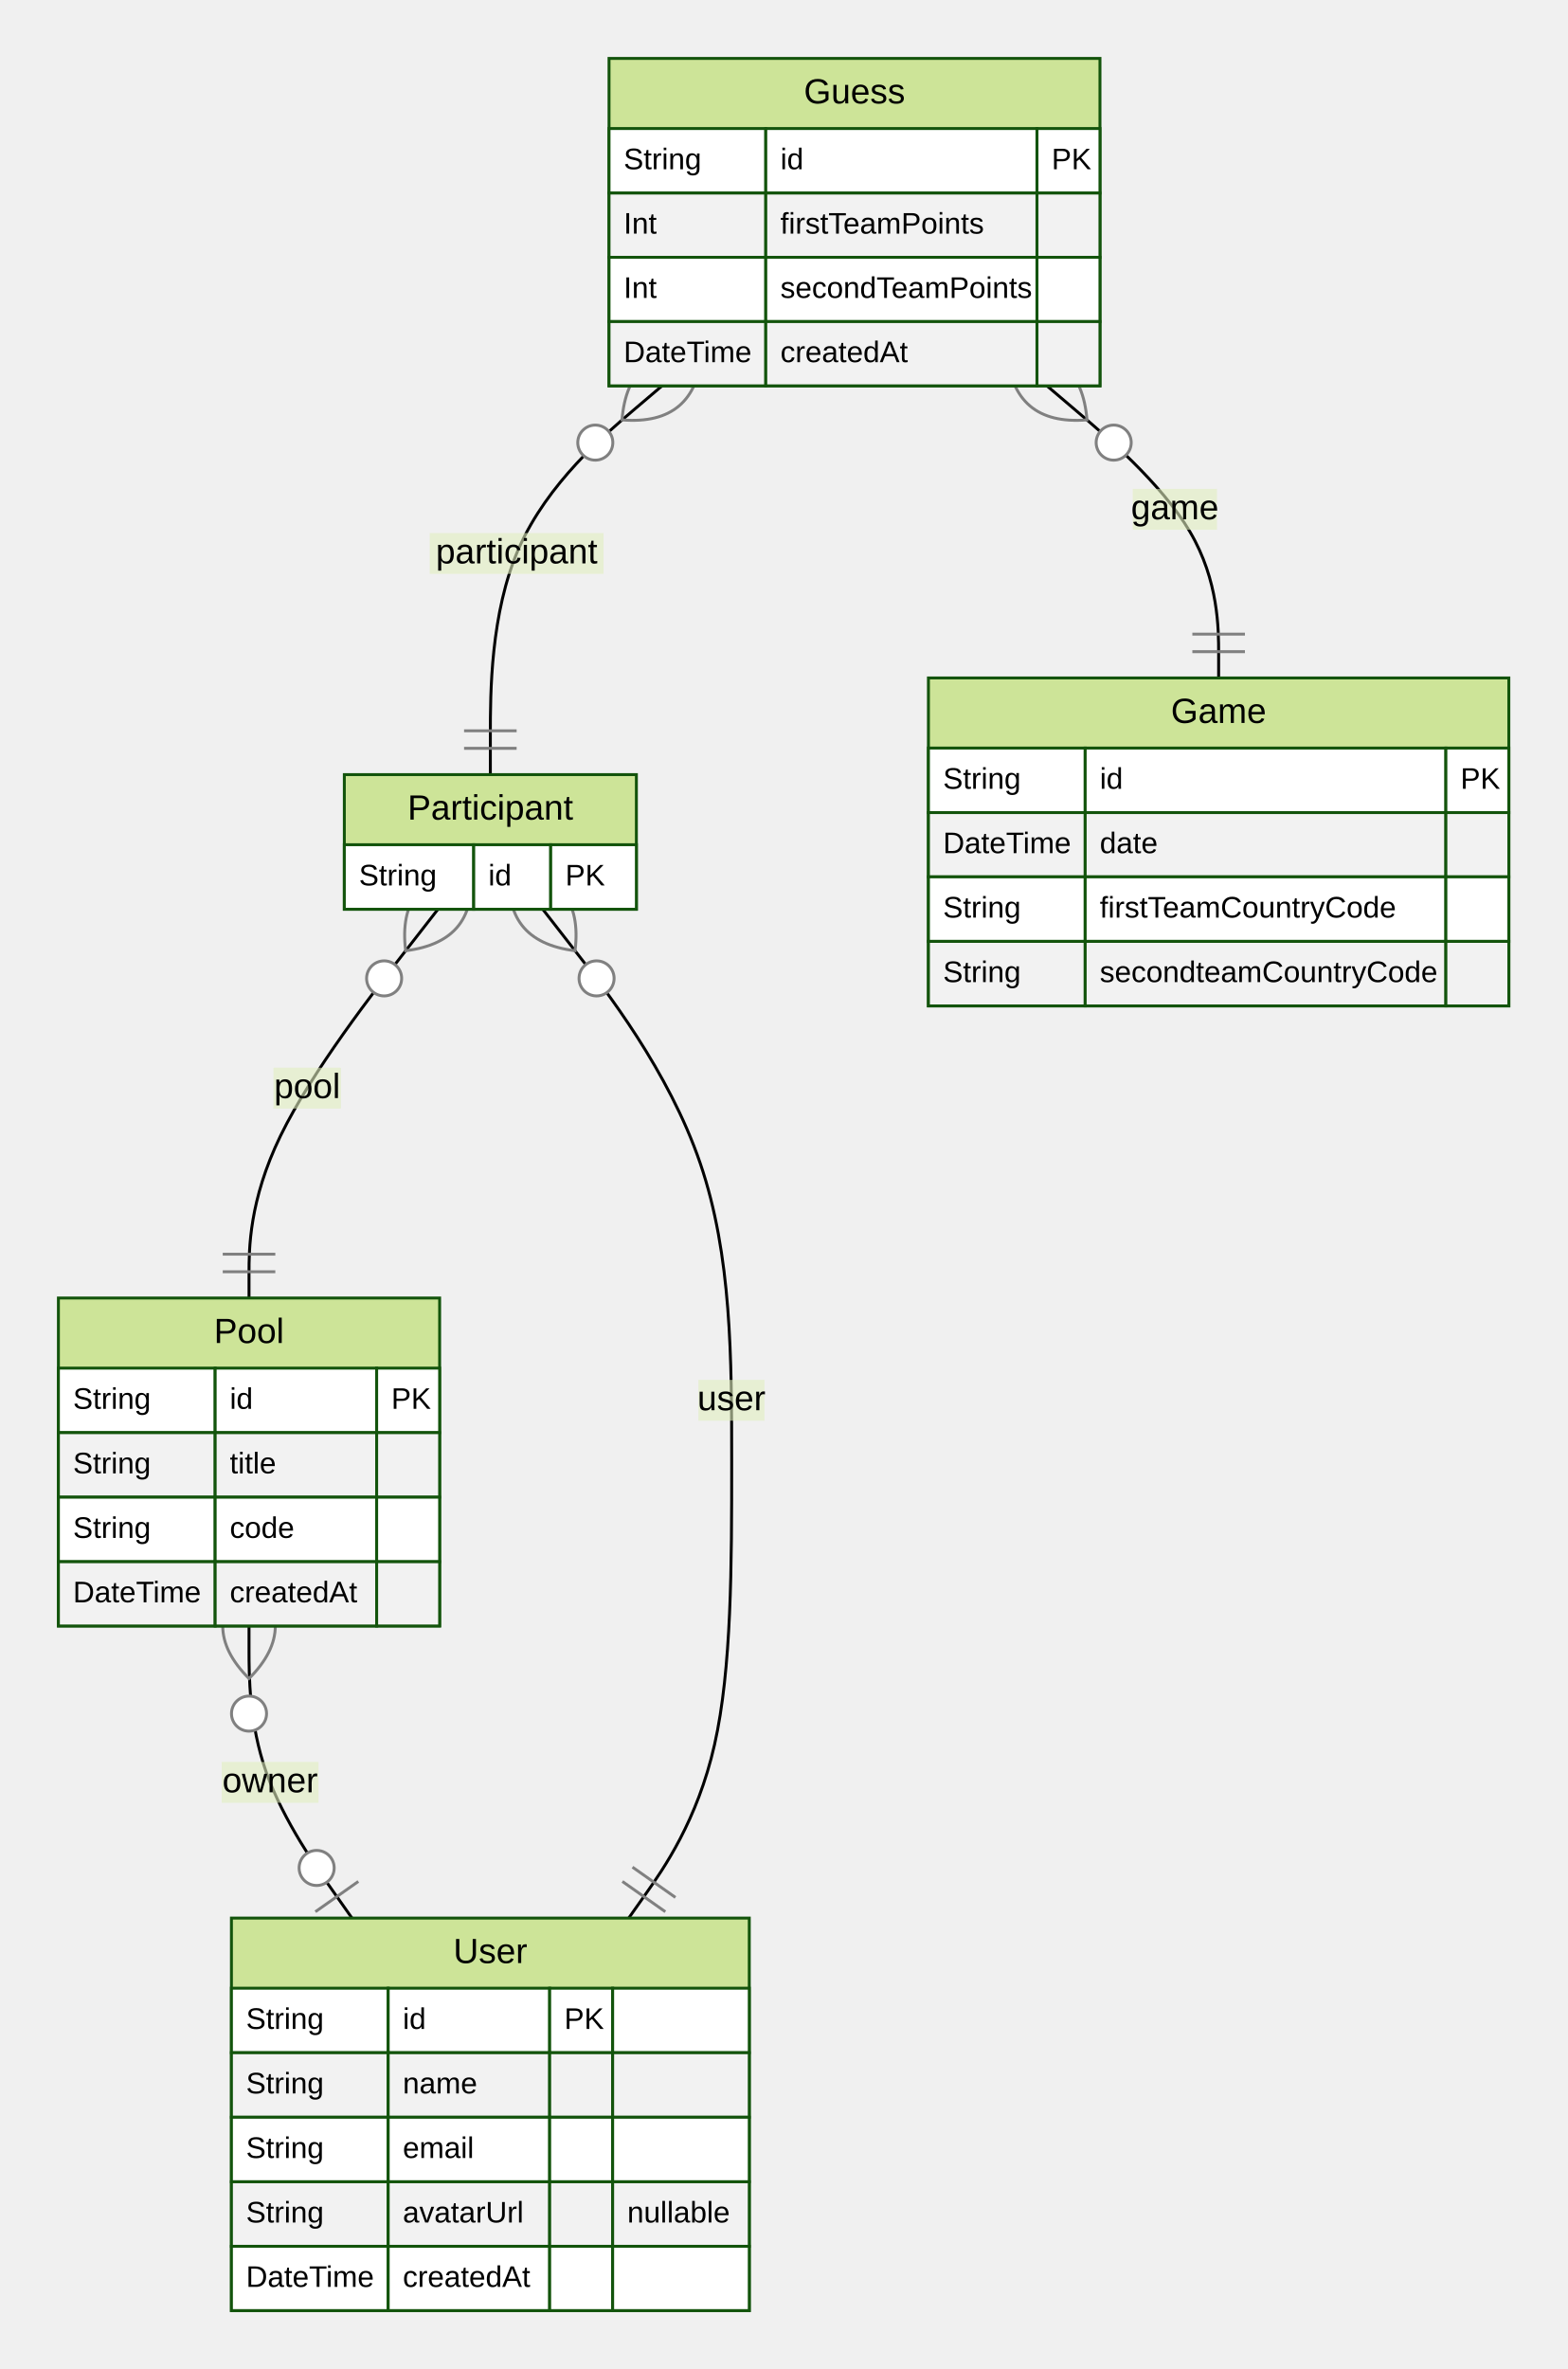
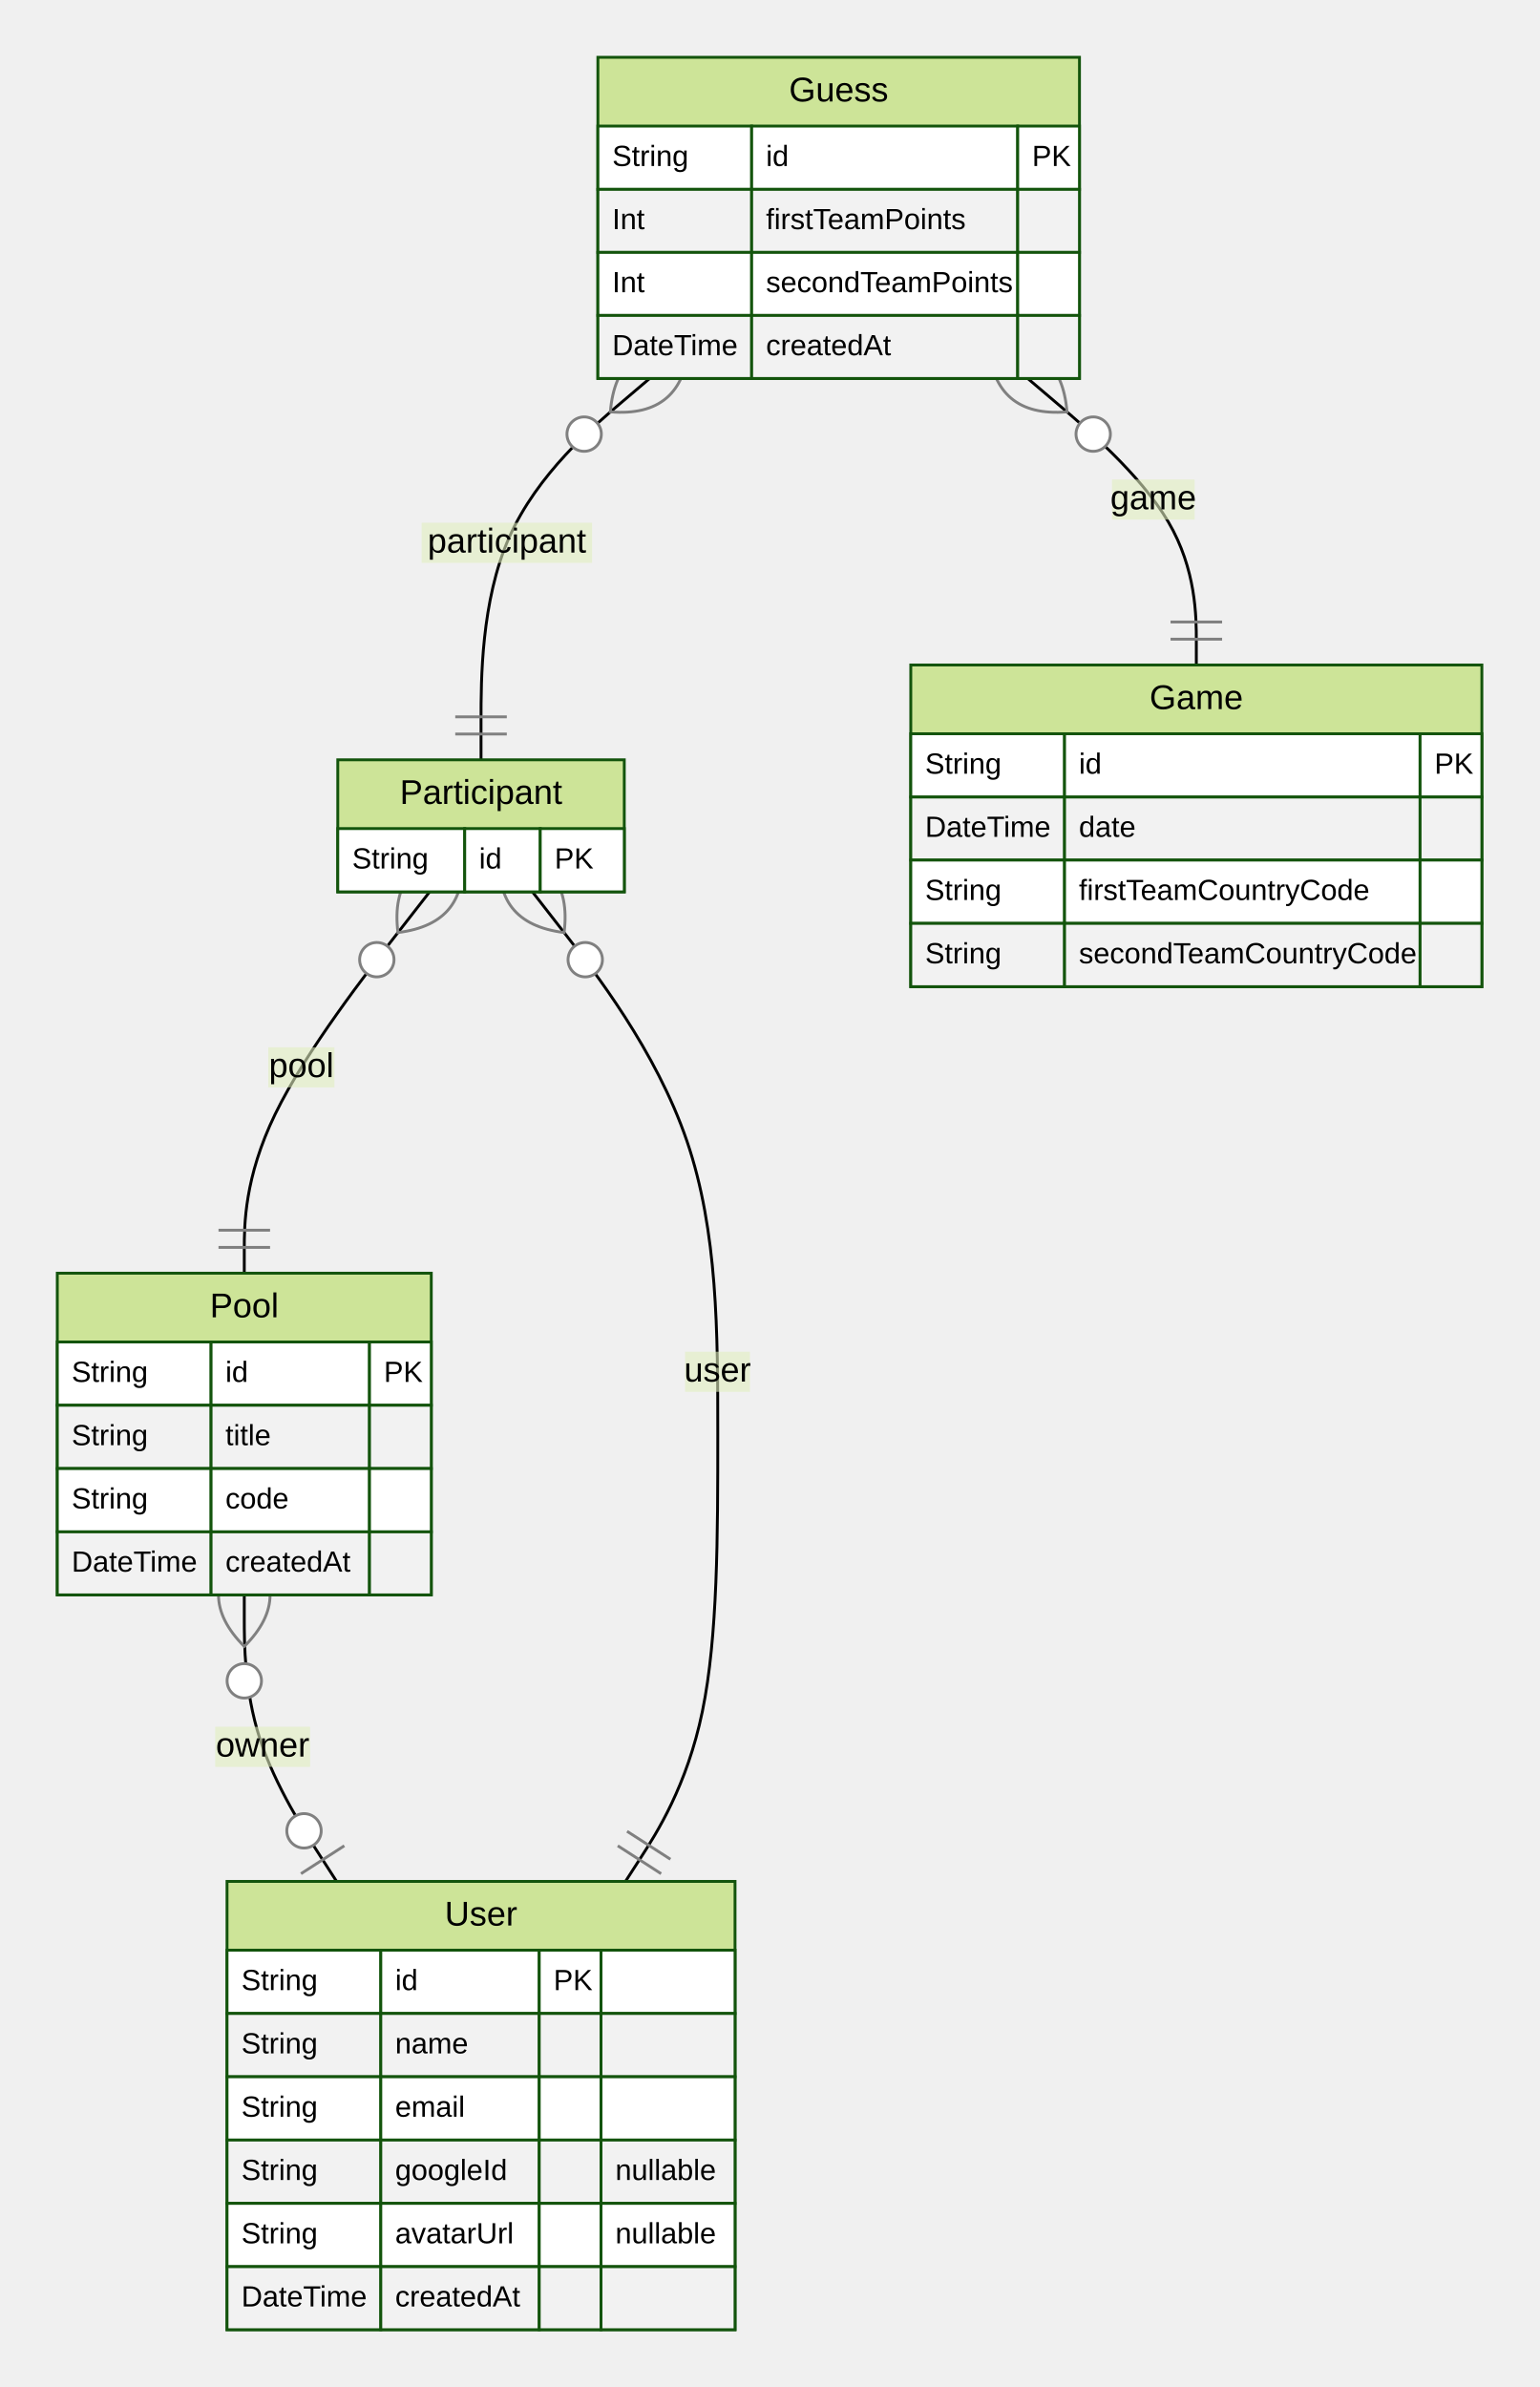
- <svg xmlns="http://www.w3.org/2000/svg" aria-labelledby="chart-title-mermaid-0 chart-desc-mermaid-0" role="img" viewBox="0 0 536.633 811.01" style="max-width: 536.633px; background-color: white;" width="100%" id="mermaid-0">
+ <svg xmlns="http://www.w3.org/2000/svg" aria-labelledby="chart-title-mermaid-0 chart-desc-mermaid-0" role="img" viewBox="0 0 537.227 833.102" style="max-width: 537.227px; background-color: white;" width="100%" id="mermaid-0">
  <style>#mermaid-0 {font-family:"trebuchet ms",verdana,arial,sans-serif;font-size:16px;fill:#000000;}#mermaid-0 .error-icon{fill:#552222;}#mermaid-0 .error-text{fill:#552222;stroke:#552222;}#mermaid-0 .edge-thickness-normal{stroke-width:2px;}#mermaid-0 .edge-thickness-thick{stroke-width:3.5px;}#mermaid-0 .edge-pattern-solid{stroke-dasharray:0;}#mermaid-0 .edge-pattern-dashed{stroke-dasharray:3;}#mermaid-0 .edge-pattern-dotted{stroke-dasharray:2;}#mermaid-0 .marker{fill:#000000;stroke:#000000;}#mermaid-0 .marker.cross{stroke:#000000;}#mermaid-0 svg{font-family:"trebuchet ms",verdana,arial,sans-serif;font-size:16px;}#mermaid-0 .entityBox{fill:#cde498;stroke:#13540c;}#mermaid-0 .attributeBoxOdd{fill:#ffffff;stroke:#13540c;}#mermaid-0 .attributeBoxEven{fill:#f2f2f2;stroke:#13540c;}#mermaid-0 .relationshipLabelBox{fill:hsl(78.158, 58.462%, 84.51%);opacity:0.7;background-color:hsl(78.158, 58.462%, 84.51%);}#mermaid-0 .relationshipLabelBox rect{opacity:0.5;}#mermaid-0 .relationshipLine{stroke:#000000;}#mermaid-0 :root{--mermaid-font-family:"trebuchet ms",verdana,arial,sans-serif;}</style>
  <g />
  <defs>
    <marker orient="auto" markerHeight="18" markerWidth="18" refY="9" refX="0" id="ONLY_ONE_START">
      <path d="M9,0 L9,18 M15,0 L15,18" fill="none" stroke="gray" />
    </marker>
  </defs>
  <defs>
    <marker orient="auto" markerHeight="18" markerWidth="18" refY="9" refX="18" id="ONLY_ONE_END">
      <path d="M3,0 L3,18 M9,0 L9,18" fill="none" stroke="gray" />
    </marker>
  </defs>
  <defs>
    <marker orient="auto" markerHeight="18" markerWidth="30" refY="9" refX="0" id="ZERO_OR_ONE_START">
      <circle r="6" cy="9" cx="21" fill="white" stroke="gray" />
      <path d="M9,0 L9,18" fill="none" stroke="gray" />
    </marker>
  </defs>
  <defs>
    <marker orient="auto" markerHeight="18" markerWidth="30" refY="9" refX="30" id="ZERO_OR_ONE_END">
      <circle r="6" cy="9" cx="9" fill="white" stroke="gray" />
      <path d="M21,0 L21,18" fill="none" stroke="gray" />
    </marker>
  </defs>
  <defs>
    <marker orient="auto" markerHeight="36" markerWidth="45" refY="18" refX="18" id="ONE_OR_MORE_START">
      <path d="M0,18 Q 18,0 36,18 Q 18,36 0,18 M42,9 L42,27" fill="none" stroke="gray" />
    </marker>
  </defs>
  <defs>
    <marker orient="auto" markerHeight="36" markerWidth="45" refY="18" refX="27" id="ONE_OR_MORE_END">
      <path d="M3,9 L3,27 M9,18 Q27,0 45,18 Q27,36 9,18" fill="none" stroke="gray" />
    </marker>
  </defs>
  <defs>
    <marker orient="auto" markerHeight="36" markerWidth="57" refY="18" refX="18" id="ZERO_OR_MORE_START">
      <circle r="6" cy="18" cx="48" fill="white" stroke="gray" />
      <path d="M0,18 Q18,0 36,18 Q18,36 0,18" fill="none" stroke="gray" />
    </marker>
  </defs>
  <defs>
    <marker orient="auto" markerHeight="36" markerWidth="57" refY="18" refX="39" id="ZERO_OR_MORE_END">
      <circle r="6" cy="18" cx="9" fill="white" stroke="gray" />
      <path d="M21,18 Q39,0 57,18 Q39,36 21,18" fill="none" stroke="gray" />
    </marker>
  </defs>
-   <path marker-start="url(#ZERO_OR_MORE_START)" marker-end="url(#ZERO_OR_ONE_END)" fill="none" stroke="gray" d="M85.266,556.643L85.266,564.976C85.266,573.309,85.266,589.976,91.142,606.643C97.018,623.309,108.771,639.976,114.647,648.309L120.523,656.643" class="er relationshipLine" />
-   <path marker-start="url(#ZERO_OR_MORE_START)" marker-end="url(#ONLY_ONE_END)" fill="none" stroke="gray" d="M185.841,311.275L196.622,325.124C207.404,338.973,228.968,366.67,239.749,398.208C250.531,429.746,250.531,465.126,250.531,500.505C250.531,535.884,250.531,571.263,244.655,597.286C238.779,623.309,227.026,639.976,221.15,648.309L215.273,656.643" class="er relationshipLine" />
+   <path marker-start="url(#ZERO_OR_MORE_START)" marker-end="url(#ZERO_OR_ONE_END)" fill="none" stroke="gray" d="M85.266,556.643L85.266,564.976C85.266,573.309,85.266,589.976,90.636,606.643C96.006,623.309,106.746,639.976,112.116,648.309L117.486,656.643" class="er relationshipLine" />
+   <path marker-start="url(#ZERO_OR_MORE_START)" marker-end="url(#ONLY_ONE_END)" fill="none" stroke="gray" d="M185.841,311.275L196.622,325.124C207.404,338.973,228.968,366.67,239.749,398.208C250.531,429.746,250.531,465.126,250.531,500.505C250.531,535.884,250.531,571.263,245.161,597.286C239.791,623.309,229.051,639.976,223.681,648.309L218.311,656.643" class="er relationshipLine" />
  <path marker-start="url(#ZERO_OR_MORE_START)" marker-end="url(#ONLY_ONE_END)" fill="none" stroke="gray" d="M149.956,311.275L139.174,325.124C128.393,338.973,106.829,366.67,96.047,388.852C85.266,411.034,85.266,427.701,85.266,436.034L85.266,444.367" class="er relationshipLine" />
-   <path marker-start="url(#ZERO_OR_MORE_START)" marker-end="url(#ONLY_ONE_END)" fill="none" stroke="gray" d="M358.478,132.092L368.276,140.425C378.074,148.758,397.67,165.425,407.468,182.092C417.266,198.758,417.266,215.425,417.266,223.758L417.266,232.092" class="er relationshipLine" />
-   <path marker-start="url(#ZERO_OR_MORE_START)" marker-end="url(#ONLY_ONE_END)" fill="none" stroke="gray" d="M226.686,132.092L216.888,140.425C207.09,148.758,187.494,165.425,177.696,187.607C167.898,209.789,167.898,237.486,167.898,251.335L167.898,265.184" class="er relationshipLine" />
+   <path marker-start="url(#ZERO_OR_MORE_START)" marker-end="url(#ONLY_ONE_END)" fill="none" stroke="gray" d="M226.756,132.092L216.946,140.425C207.137,148.758,187.518,165.425,177.708,187.607C167.898,209.789,167.898,237.486,167.898,251.335L167.898,265.184" class="er relationshipLine" />
+   <path marker-start="url(#ZERO_OR_MORE_START)" marker-end="url(#ONLY_ONE_END)" fill="none" stroke="gray" d="M358.705,132.092L368.515,140.425C378.324,148.758,397.943,165.425,407.753,182.092C417.562,198.758,417.562,215.425,417.562,223.758L417.562,232.092" class="er relationshipLine" />
  <g transform="translate(20,444.3672 )" id="Pool">
    <rect height="112.275" width="130.531" y="0" x="0" stroke="gray" fill-opacity="100%" fill="honeydew" class="er entityBox" />
    <text transform="translate(65.26562,12)" style="font-family: &quot;trebuchet ms&quot;, verdana, arial, sans-serif;; font-size: 12px" text-anchor="middle" dominant-baseline="middle" y="0" x="0" id="entity-Pool" class="er entityLabel">Pool</text>
    <rect height="22.092" width="53.672" y="24" x="0" stroke="gray" fill-opacity="100%" fill="honeydew" class="er attributeBoxOdd" />
    <text transform="translate(5,35.0459)" style="font-family: &quot;trebuchet ms&quot;, verdana, arial, sans-serif;; font-size: 10.2px" text-anchor="left" dominant-baseline="middle" y="0" x="0" id="entity-Pool-attr-1-type" class="er entityLabel">String</text>
    <rect height="22.092" width="55.297" y="24" x="53.672" stroke="gray" fill-opacity="100%" fill="honeydew" class="er attributeBoxOdd" />
    <text transform="translate(58.67188,35.0459)" style="font-family: &quot;trebuchet ms&quot;, verdana, arial, sans-serif;; font-size: 10.2px" text-anchor="left" dominant-baseline="middle" y="0" x="0" id="entity-Pool-attr-1-name" class="er entityLabel">id</text>
    <rect height="22.092" width="21.562" y="24" x="108.969" stroke="gray" fill-opacity="100%" fill="honeydew" class="er attributeBoxOdd" />
    <text transform="translate(113.9688,35.0459)" style="font-family: &quot;trebuchet ms&quot;, verdana, arial, sans-serif;; font-size: 10.2px" text-anchor="left" dominant-baseline="middle" y="0" x="0" id="entity-Pool-attr-1-key" class="er entityLabel">PK</text>
    <rect height="22.092" width="53.672" y="46.092" x="0" stroke="gray" fill-opacity="100%" fill="honeydew" class="er attributeBoxEven" />
    <text transform="translate(5,57.1377)" style="font-family: &quot;trebuchet ms&quot;, verdana, arial, sans-serif;; font-size: 10.2px" text-anchor="left" dominant-baseline="middle" y="0" x="0" id="entity-Pool-attr-2-type" class="er entityLabel">String</text>
    <rect height="22.092" width="55.297" y="46.092" x="53.672" stroke="gray" fill-opacity="100%" fill="honeydew" class="er attributeBoxEven" />
    <text transform="translate(58.67188,57.1377)" style="font-family: &quot;trebuchet ms&quot;, verdana, arial, sans-serif;; font-size: 10.2px" text-anchor="left" dominant-baseline="middle" y="0" x="0" id="entity-Pool-attr-2-name" class="er entityLabel">title</text>
    <rect height="22.092" width="21.562" y="46.092" x="108.969" stroke="gray" fill-opacity="100%" fill="honeydew" class="er attributeBoxEven" />
    <text transform="translate(113.9688,57.1377)" style="font-family: &quot;trebuchet ms&quot;, verdana, arial, sans-serif;; font-size: 10.2px" text-anchor="left" dominant-baseline="middle" y="0" x="0" id="entity-Pool-attr-2-key" class="er entityLabel" />
    <rect height="22.092" width="53.672" y="68.184" x="0" stroke="gray" fill-opacity="100%" fill="honeydew" class="er attributeBoxOdd" />
    <text transform="translate(5,79.22949)" style="font-family: &quot;trebuchet ms&quot;, verdana, arial, sans-serif;; font-size: 10.2px" text-anchor="left" dominant-baseline="middle" y="0" x="0" id="entity-Pool-attr-3-type" class="er entityLabel">String</text>
    <rect height="22.092" width="55.297" y="68.184" x="53.672" stroke="gray" fill-opacity="100%" fill="honeydew" class="er attributeBoxOdd" />
    <text transform="translate(58.67188,79.22949)" style="font-family: &quot;trebuchet ms&quot;, verdana, arial, sans-serif;; font-size: 10.2px" text-anchor="left" dominant-baseline="middle" y="0" x="0" id="entity-Pool-attr-3-name" class="er entityLabel">code</text>
    <rect height="22.092" width="21.562" y="68.184" x="108.969" stroke="gray" fill-opacity="100%" fill="honeydew" class="er attributeBoxOdd" />
    <text transform="translate(113.9688,79.22949)" style="font-family: &quot;trebuchet ms&quot;, verdana, arial, sans-serif;; font-size: 10.2px" text-anchor="left" dominant-baseline="middle" y="0" x="0" id="entity-Pool-attr-3-key" class="er entityLabel" />
    <rect height="22" width="53.672" y="90.275" x="0" stroke="gray" fill-opacity="100%" fill="honeydew" class="er attributeBoxEven" />
    <text transform="translate(5,101.2754)" style="font-family: &quot;trebuchet ms&quot;, verdana, arial, sans-serif;; font-size: 10.2px" text-anchor="left" dominant-baseline="middle" y="0" x="0" id="entity-Pool-attr-4-type" class="er entityLabel">DateTime</text>
    <rect height="22" width="55.297" y="90.275" x="53.672" stroke="gray" fill-opacity="100%" fill="honeydew" class="er attributeBoxEven" />
    <text transform="translate(58.67188,101.2754)" style="font-family: &quot;trebuchet ms&quot;, verdana, arial, sans-serif;; font-size: 10.2px" text-anchor="left" dominant-baseline="middle" y="0" x="0" id="entity-Pool-attr-4-name" class="er entityLabel">createdAt</text>
    <rect height="22" width="21.562" y="90.275" x="108.969" stroke="gray" fill-opacity="100%" fill="honeydew" class="er attributeBoxEven" />
    <text transform="translate(113.9688,101.2754)" style="font-family: &quot;trebuchet ms&quot;, verdana, arial, sans-serif;; font-size: 10.2px" text-anchor="left" dominant-baseline="middle" y="0" x="0" id="entity-Pool-attr-4-key" class="er entityLabel" />
  </g>
  <g transform="translate(117.8984,265.1836 )" id="Participant">
    <rect height="46.092" width="100" y="0" x="0" stroke="gray" fill-opacity="100%" fill="honeydew" class="er entityBox" />
    <text transform="translate(50,12)" style="font-family: &quot;trebuchet ms&quot;, verdana, arial, sans-serif;; font-size: 12px" text-anchor="middle" dominant-baseline="middle" y="0" x="0" id="entity-Participant" class="er entityLabel">Participant</text>
    <rect height="22.092" width="44.302" y="24" x="0" stroke="gray" fill-opacity="100%" fill="honeydew" class="er attributeBoxOdd" />
    <text transform="translate(5,35.0459)" style="font-family: &quot;trebuchet ms&quot;, verdana, arial, sans-serif;; font-size: 10.2px" text-anchor="left" dominant-baseline="middle" y="0" x="0" id="entity-Participant-attr-1-type" class="er entityLabel">String</text>
    <rect height="22.092" width="26.365" y="24" x="44.302" stroke="gray" fill-opacity="100%" fill="honeydew" class="er attributeBoxOdd" />
    <text transform="translate(49.30208,35.0459)" style="font-family: &quot;trebuchet ms&quot;, verdana, arial, sans-serif;; font-size: 10.2px" text-anchor="left" dominant-baseline="middle" y="0" x="0" id="entity-Participant-attr-1-name" class="er entityLabel">id</text>
    <rect height="22.092" width="29.333" y="24" x="70.667" stroke="gray" fill-opacity="100%" fill="honeydew" class="er attributeBoxOdd" />
    <text transform="translate(75.66667,35.0459)" style="font-family: &quot;trebuchet ms&quot;, verdana, arial, sans-serif;; font-size: 10.2px" text-anchor="left" dominant-baseline="middle" y="0" x="0" id="entity-Participant-attr-1-key" class="er entityLabel">PK</text>
  </g>
  <g transform="translate(79.24219,656.6426 )" id="User">
-     <rect height="134.367" width="177.312" y="0" x="0" stroke="gray" fill-opacity="100%" fill="honeydew" class="er entityBox" />
+     <rect height="156.459" width="177.312" y="0" x="0" stroke="gray" fill-opacity="100%" fill="honeydew" class="er entityBox" />
    <text transform="translate(88.65625,12)" style="font-family: &quot;trebuchet ms&quot;, verdana, arial, sans-serif;; font-size: 12px" text-anchor="middle" dominant-baseline="middle" y="0" x="0" id="entity-User" class="er entityLabel">User</text>
    <rect height="22.092" width="53.672" y="24" x="0" stroke="gray" fill-opacity="100%" fill="honeydew" class="er attributeBoxOdd" />
    <text transform="translate(5,35.0459)" style="font-family: &quot;trebuchet ms&quot;, verdana, arial, sans-serif;; font-size: 10.2px" text-anchor="left" dominant-baseline="middle" y="0" x="0" id="entity-User-attr-1-type" class="er entityLabel">String</text>
    <rect height="22.092" width="55.297" y="24" x="53.672" stroke="gray" fill-opacity="100%" fill="honeydew" class="er attributeBoxOdd" />
    <text transform="translate(58.67188,35.0459)" style="font-family: &quot;trebuchet ms&quot;, verdana, arial, sans-serif;; font-size: 10.2px" text-anchor="left" dominant-baseline="middle" y="0" x="0" id="entity-User-attr-1-name" class="er entityLabel">id</text>
    <rect height="22.092" width="21.562" y="24" x="108.969" stroke="gray" fill-opacity="100%" fill="honeydew" class="er attributeBoxOdd" />
    <text transform="translate(113.9688,35.0459)" style="font-family: &quot;trebuchet ms&quot;, verdana, arial, sans-serif;; font-size: 10.2px" text-anchor="left" dominant-baseline="middle" y="0" x="0" id="entity-User-attr-1-key" class="er entityLabel">PK</text>
    <rect height="22.092" width="46.781" y="24" x="130.531" stroke="gray" fill-opacity="100%" fill="honeydew" class="er attributeBoxOdd" />
    <text transform="translate(135.5312,35.0459)" style="font-family: &quot;trebuchet ms&quot;, verdana, arial, sans-serif;; font-size: 10.2px" text-anchor="left" dominant-baseline="middle" y="0" x="0" id="entity-User-attr-1-comment" class="er entityLabel" />
    <rect height="22.092" width="53.672" y="46.092" x="0" stroke="gray" fill-opacity="100%" fill="honeydew" class="er attributeBoxEven" />
    <text transform="translate(5,57.1377)" style="font-family: &quot;trebuchet ms&quot;, verdana, arial, sans-serif;; font-size: 10.2px" text-anchor="left" dominant-baseline="middle" y="0" x="0" id="entity-User-attr-2-type" class="er entityLabel">String</text>
    <rect height="22.092" width="55.297" y="46.092" x="53.672" stroke="gray" fill-opacity="100%" fill="honeydew" class="er attributeBoxEven" />
    <text transform="translate(58.67188,57.1377)" style="font-family: &quot;trebuchet ms&quot;, verdana, arial, sans-serif;; font-size: 10.2px" text-anchor="left" dominant-baseline="middle" y="0" x="0" id="entity-User-attr-2-name" class="er entityLabel">name</text>
    <rect height="22.092" width="21.562" y="46.092" x="108.969" stroke="gray" fill-opacity="100%" fill="honeydew" class="er attributeBoxEven" />
    <text transform="translate(113.9688,57.1377)" style="font-family: &quot;trebuchet ms&quot;, verdana, arial, sans-serif;; font-size: 10.2px" text-anchor="left" dominant-baseline="middle" y="0" x="0" id="entity-User-attr-2-key" class="er entityLabel" />
    <rect height="22.092" width="46.781" y="46.092" x="130.531" stroke="gray" fill-opacity="100%" fill="honeydew" class="er attributeBoxEven" />
    <text transform="translate(135.5312,57.1377)" style="font-family: &quot;trebuchet ms&quot;, verdana, arial, sans-serif;; font-size: 10.2px" text-anchor="left" dominant-baseline="middle" y="0" x="0" id="entity-User-attr-2-comment" class="er entityLabel" />
    <rect height="22.092" width="53.672" y="68.184" x="0" stroke="gray" fill-opacity="100%" fill="honeydew" class="er attributeBoxOdd" />
    <text transform="translate(5,79.22949)" style="font-family: &quot;trebuchet ms&quot;, verdana, arial, sans-serif;; font-size: 10.2px" text-anchor="left" dominant-baseline="middle" y="0" x="0" id="entity-User-attr-3-type" class="er entityLabel">String</text>
    <rect height="22.092" width="55.297" y="68.184" x="53.672" stroke="gray" fill-opacity="100%" fill="honeydew" class="er attributeBoxOdd" />
    <text transform="translate(58.67188,79.22949)" style="font-family: &quot;trebuchet ms&quot;, verdana, arial, sans-serif;; font-size: 10.2px" text-anchor="left" dominant-baseline="middle" y="0" x="0" id="entity-User-attr-3-name" class="er entityLabel">email</text>
    <rect height="22.092" width="21.562" y="68.184" x="108.969" stroke="gray" fill-opacity="100%" fill="honeydew" class="er attributeBoxOdd" />
    <text transform="translate(113.9688,79.22949)" style="font-family: &quot;trebuchet ms&quot;, verdana, arial, sans-serif;; font-size: 10.2px" text-anchor="left" dominant-baseline="middle" y="0" x="0" id="entity-User-attr-3-key" class="er entityLabel" />
    <rect height="22.092" width="46.781" y="68.184" x="130.531" stroke="gray" fill-opacity="100%" fill="honeydew" class="er attributeBoxOdd" />
    <text transform="translate(135.5312,79.22949)" style="font-family: &quot;trebuchet ms&quot;, verdana, arial, sans-serif;; font-size: 10.2px" text-anchor="left" dominant-baseline="middle" y="0" x="0" id="entity-User-attr-3-comment" class="er entityLabel" />
    <rect height="22.092" width="53.672" y="90.275" x="0" stroke="gray" fill-opacity="100%" fill="honeydew" class="er attributeBoxEven" />
    <text transform="translate(5,101.3213)" style="font-family: &quot;trebuchet ms&quot;, verdana, arial, sans-serif;; font-size: 10.2px" text-anchor="left" dominant-baseline="middle" y="0" x="0" id="entity-User-attr-4-type" class="er entityLabel">String</text>
    <rect height="22.092" width="55.297" y="90.275" x="53.672" stroke="gray" fill-opacity="100%" fill="honeydew" class="er attributeBoxEven" />
-     <text transform="translate(58.67188,101.3213)" style="font-family: &quot;trebuchet ms&quot;, verdana, arial, sans-serif;; font-size: 10.2px" text-anchor="left" dominant-baseline="middle" y="0" x="0" id="entity-User-attr-4-name" class="er entityLabel">avatarUrl</text>
+     <text transform="translate(58.67188,101.3213)" style="font-family: &quot;trebuchet ms&quot;, verdana, arial, sans-serif;; font-size: 10.2px" text-anchor="left" dominant-baseline="middle" y="0" x="0" id="entity-User-attr-4-name" class="er entityLabel">googleId</text>
    <rect height="22.092" width="21.562" y="90.275" x="108.969" stroke="gray" fill-opacity="100%" fill="honeydew" class="er attributeBoxEven" />
    <text transform="translate(113.9688,101.3213)" style="font-family: &quot;trebuchet ms&quot;, verdana, arial, sans-serif;; font-size: 10.2px" text-anchor="left" dominant-baseline="middle" y="0" x="0" id="entity-User-attr-4-key" class="er entityLabel" />
    <rect height="22.092" width="46.781" y="90.275" x="130.531" stroke="gray" fill-opacity="100%" fill="honeydew" class="er attributeBoxEven" />
    <text transform="translate(135.5312,101.3213)" style="font-family: &quot;trebuchet ms&quot;, verdana, arial, sans-serif;; font-size: 10.2px" text-anchor="left" dominant-baseline="middle" y="0" x="0" id="entity-User-attr-4-comment" class="er entityLabel">nullable</text>
-     <rect height="22" width="53.672" y="112.367" x="0" stroke="gray" fill-opacity="100%" fill="honeydew" class="er attributeBoxOdd" />
-     <text transform="translate(5,123.3672)" style="font-family: &quot;trebuchet ms&quot;, verdana, arial, sans-serif;; font-size: 10.2px" text-anchor="left" dominant-baseline="middle" y="0" x="0" id="entity-User-attr-5-type" class="er entityLabel">DateTime</text>
-     <rect height="22" width="55.297" y="112.367" x="53.672" stroke="gray" fill-opacity="100%" fill="honeydew" class="er attributeBoxOdd" />
-     <text transform="translate(58.67188,123.3672)" style="font-family: &quot;trebuchet ms&quot;, verdana, arial, sans-serif;; font-size: 10.2px" text-anchor="left" dominant-baseline="middle" y="0" x="0" id="entity-User-attr-5-name" class="er entityLabel">createdAt</text>
-     <rect height="22" width="21.562" y="112.367" x="108.969" stroke="gray" fill-opacity="100%" fill="honeydew" class="er attributeBoxOdd" />
-     <text transform="translate(113.9688,123.3672)" style="font-family: &quot;trebuchet ms&quot;, verdana, arial, sans-serif;; font-size: 10.2px" text-anchor="left" dominant-baseline="middle" y="0" x="0" id="entity-User-attr-5-key" class="er entityLabel" />
-     <rect height="22" width="46.781" y="112.367" x="130.531" stroke="gray" fill-opacity="100%" fill="honeydew" class="er attributeBoxOdd" />
-     <text transform="translate(135.5312,123.3672)" style="font-family: &quot;trebuchet ms&quot;, verdana, arial, sans-serif;; font-size: 10.2px" text-anchor="left" dominant-baseline="middle" y="0" x="0" id="entity-User-attr-5-comment" class="er entityLabel" />
+     <rect height="22.092" width="53.672" y="112.367" x="0" stroke="gray" fill-opacity="100%" fill="honeydew" class="er attributeBoxOdd" />
+     <text transform="translate(5,123.4131)" style="font-family: &quot;trebuchet ms&quot;, verdana, arial, sans-serif;; font-size: 10.2px" text-anchor="left" dominant-baseline="middle" y="0" x="0" id="entity-User-attr-5-type" class="er entityLabel">String</text>
+     <rect height="22.092" width="55.297" y="112.367" x="53.672" stroke="gray" fill-opacity="100%" fill="honeydew" class="er attributeBoxOdd" />
+     <text transform="translate(58.67188,123.4131)" style="font-family: &quot;trebuchet ms&quot;, verdana, arial, sans-serif;; font-size: 10.2px" text-anchor="left" dominant-baseline="middle" y="0" x="0" id="entity-User-attr-5-name" class="er entityLabel">avatarUrl</text>
+     <rect height="22.092" width="21.562" y="112.367" x="108.969" stroke="gray" fill-opacity="100%" fill="honeydew" class="er attributeBoxOdd" />
+     <text transform="translate(113.9688,123.4131)" style="font-family: &quot;trebuchet ms&quot;, verdana, arial, sans-serif;; font-size: 10.2px" text-anchor="left" dominant-baseline="middle" y="0" x="0" id="entity-User-attr-5-key" class="er entityLabel" />
+     <rect height="22.092" width="46.781" y="112.367" x="130.531" stroke="gray" fill-opacity="100%" fill="honeydew" class="er attributeBoxOdd" />
+     <text transform="translate(135.5312,123.4131)" style="font-family: &quot;trebuchet ms&quot;, verdana, arial, sans-serif;; font-size: 10.2px" text-anchor="left" dominant-baseline="middle" y="0" x="0" id="entity-User-attr-5-comment" class="er entityLabel">nullable</text>
+     <rect height="22" width="53.672" y="134.459" x="0" stroke="gray" fill-opacity="100%" fill="honeydew" class="er attributeBoxEven" />
+     <text transform="translate(5,145.459)" style="font-family: &quot;trebuchet ms&quot;, verdana, arial, sans-serif;; font-size: 10.2px" text-anchor="left" dominant-baseline="middle" y="0" x="0" id="entity-User-attr-6-type" class="er entityLabel">DateTime</text>
+     <rect height="22" width="55.297" y="134.459" x="53.672" stroke="gray" fill-opacity="100%" fill="honeydew" class="er attributeBoxEven" />
+     <text transform="translate(58.67188,145.459)" style="font-family: &quot;trebuchet ms&quot;, verdana, arial, sans-serif;; font-size: 10.2px" text-anchor="left" dominant-baseline="middle" y="0" x="0" id="entity-User-attr-6-name" class="er entityLabel">createdAt</text>
+     <rect height="22" width="21.562" y="134.459" x="108.969" stroke="gray" fill-opacity="100%" fill="honeydew" class="er attributeBoxEven" />
+     <text transform="translate(113.9688,145.459)" style="font-family: &quot;trebuchet ms&quot;, verdana, arial, sans-serif;; font-size: 10.2px" text-anchor="left" dominant-baseline="middle" y="0" x="0" id="entity-User-attr-6-key" class="er entityLabel" />
+     <rect height="22" width="46.781" y="134.459" x="130.531" stroke="gray" fill-opacity="100%" fill="honeydew" class="er attributeBoxEven" />
+     <text transform="translate(135.5312,145.459)" style="font-family: &quot;trebuchet ms&quot;, verdana, arial, sans-serif;; font-size: 10.2px" text-anchor="left" dominant-baseline="middle" y="0" x="0" id="entity-User-attr-6-comment" class="er entityLabel" />
  </g>
  <g transform="translate(317.8984,232.0918 )" id="Game">
-     <rect height="112.275" width="198.734" y="0" x="0" stroke="gray" fill-opacity="100%" fill="honeydew" class="er entityBox" />
-     <text transform="translate(99.36719,12)" style="font-family: &quot;trebuchet ms&quot;, verdana, arial, sans-serif;; font-size: 12px" text-anchor="middle" dominant-baseline="middle" y="0" x="0" id="entity-Game" class="er entityLabel">Game</text>
+     <rect height="112.275" width="199.328" y="0" x="0" stroke="gray" fill-opacity="100%" fill="honeydew" class="er entityBox" />
+     <text transform="translate(99.66406,12)" style="font-family: &quot;trebuchet ms&quot;, verdana, arial, sans-serif;; font-size: 12px" text-anchor="middle" dominant-baseline="middle" y="0" x="0" id="entity-Game" class="er entityLabel">Game</text>
    <rect height="22.092" width="53.672" y="24" x="0" stroke="gray" fill-opacity="100%" fill="honeydew" class="er attributeBoxOdd" />
    <text transform="translate(5,35.0459)" style="font-family: &quot;trebuchet ms&quot;, verdana, arial, sans-serif;; font-size: 10.2px" text-anchor="left" dominant-baseline="middle" y="0" x="0" id="entity-Game-attr-1-type" class="er entityLabel">String</text>
-     <rect height="22.092" width="123.5" y="24" x="53.672" stroke="gray" fill-opacity="100%" fill="honeydew" class="er attributeBoxOdd" />
+     <rect height="22.092" width="124.094" y="24" x="53.672" stroke="gray" fill-opacity="100%" fill="honeydew" class="er attributeBoxOdd" />
    <text transform="translate(58.67188,35.0459)" style="font-family: &quot;trebuchet ms&quot;, verdana, arial, sans-serif;; font-size: 10.2px" text-anchor="left" dominant-baseline="middle" y="0" x="0" id="entity-Game-attr-1-name" class="er entityLabel">id</text>
-     <rect height="22.092" width="21.562" y="24" x="177.172" stroke="gray" fill-opacity="100%" fill="honeydew" class="er attributeBoxOdd" />
-     <text transform="translate(182.1719,35.0459)" style="font-family: &quot;trebuchet ms&quot;, verdana, arial, sans-serif;; font-size: 10.2px" text-anchor="left" dominant-baseline="middle" y="0" x="0" id="entity-Game-attr-1-key" class="er entityLabel">PK</text>
+     <rect height="22.092" width="21.562" y="24" x="177.766" stroke="gray" fill-opacity="100%" fill="honeydew" class="er attributeBoxOdd" />
+     <text transform="translate(182.7656,35.0459)" style="font-family: &quot;trebuchet ms&quot;, verdana, arial, sans-serif;; font-size: 10.2px" text-anchor="left" dominant-baseline="middle" y="0" x="0" id="entity-Game-attr-1-key" class="er entityLabel">PK</text>
    <rect height="22" width="53.672" y="46.092" x="0" stroke="gray" fill-opacity="100%" fill="honeydew" class="er attributeBoxEven" />
    <text transform="translate(5,57.0918)" style="font-family: &quot;trebuchet ms&quot;, verdana, arial, sans-serif;; font-size: 10.2px" text-anchor="left" dominant-baseline="middle" y="0" x="0" id="entity-Game-attr-2-type" class="er entityLabel">DateTime</text>
-     <rect height="22" width="123.5" y="46.092" x="53.672" stroke="gray" fill-opacity="100%" fill="honeydew" class="er attributeBoxEven" />
+     <rect height="22" width="124.094" y="46.092" x="53.672" stroke="gray" fill-opacity="100%" fill="honeydew" class="er attributeBoxEven" />
    <text transform="translate(58.67188,57.0918)" style="font-family: &quot;trebuchet ms&quot;, verdana, arial, sans-serif;; font-size: 10.2px" text-anchor="left" dominant-baseline="middle" y="0" x="0" id="entity-Game-attr-2-name" class="er entityLabel">date</text>
-     <rect height="22" width="21.562" y="46.092" x="177.172" stroke="gray" fill-opacity="100%" fill="honeydew" class="er attributeBoxEven" />
-     <text transform="translate(182.1719,57.0918)" style="font-family: &quot;trebuchet ms&quot;, verdana, arial, sans-serif;; font-size: 10.2px" text-anchor="left" dominant-baseline="middle" y="0" x="0" id="entity-Game-attr-2-key" class="er entityLabel" />
+     <rect height="22" width="21.562" y="46.092" x="177.766" stroke="gray" fill-opacity="100%" fill="honeydew" class="er attributeBoxEven" />
+     <text transform="translate(182.7656,57.0918)" style="font-family: &quot;trebuchet ms&quot;, verdana, arial, sans-serif;; font-size: 10.2px" text-anchor="left" dominant-baseline="middle" y="0" x="0" id="entity-Game-attr-2-key" class="er entityLabel" />
    <rect height="22.092" width="53.672" y="68.092" x="0" stroke="gray" fill-opacity="100%" fill="honeydew" class="er attributeBoxOdd" />
    <text transform="translate(5,79.1377)" style="font-family: &quot;trebuchet ms&quot;, verdana, arial, sans-serif;; font-size: 10.2px" text-anchor="left" dominant-baseline="middle" y="0" x="0" id="entity-Game-attr-3-type" class="er entityLabel">String</text>
-     <rect height="22.092" width="123.5" y="68.092" x="53.672" stroke="gray" fill-opacity="100%" fill="honeydew" class="er attributeBoxOdd" />
+     <rect height="22.092" width="124.094" y="68.092" x="53.672" stroke="gray" fill-opacity="100%" fill="honeydew" class="er attributeBoxOdd" />
    <text transform="translate(58.67188,79.1377)" style="font-family: &quot;trebuchet ms&quot;, verdana, arial, sans-serif;; font-size: 10.2px" text-anchor="left" dominant-baseline="middle" y="0" x="0" id="entity-Game-attr-3-name" class="er entityLabel">firstTeamCountryCode</text>
-     <rect height="22.092" width="21.562" y="68.092" x="177.172" stroke="gray" fill-opacity="100%" fill="honeydew" class="er attributeBoxOdd" />
-     <text transform="translate(182.1719,79.1377)" style="font-family: &quot;trebuchet ms&quot;, verdana, arial, sans-serif;; font-size: 10.2px" text-anchor="left" dominant-baseline="middle" y="0" x="0" id="entity-Game-attr-3-key" class="er entityLabel" />
+     <rect height="22.092" width="21.562" y="68.092" x="177.766" stroke="gray" fill-opacity="100%" fill="honeydew" class="er attributeBoxOdd" />
+     <text transform="translate(182.7656,79.1377)" style="font-family: &quot;trebuchet ms&quot;, verdana, arial, sans-serif;; font-size: 10.2px" text-anchor="left" dominant-baseline="middle" y="0" x="0" id="entity-Game-attr-3-key" class="er entityLabel" />
    <rect height="22.092" width="53.672" y="90.184" x="0" stroke="gray" fill-opacity="100%" fill="honeydew" class="er attributeBoxEven" />
    <text transform="translate(5,101.2295)" style="font-family: &quot;trebuchet ms&quot;, verdana, arial, sans-serif;; font-size: 10.2px" text-anchor="left" dominant-baseline="middle" y="0" x="0" id="entity-Game-attr-4-type" class="er entityLabel">String</text>
-     <rect height="22.092" width="123.5" y="90.184" x="53.672" stroke="gray" fill-opacity="100%" fill="honeydew" class="er attributeBoxEven" />
-     <text transform="translate(58.67188,101.2295)" style="font-family: &quot;trebuchet ms&quot;, verdana, arial, sans-serif;; font-size: 10.2px" text-anchor="left" dominant-baseline="middle" y="0" x="0" id="entity-Game-attr-4-name" class="er entityLabel">secondteamCountryCode</text>
-     <rect height="22.092" width="21.562" y="90.184" x="177.172" stroke="gray" fill-opacity="100%" fill="honeydew" class="er attributeBoxEven" />
-     <text transform="translate(182.1719,101.2295)" style="font-family: &quot;trebuchet ms&quot;, verdana, arial, sans-serif;; font-size: 10.2px" text-anchor="left" dominant-baseline="middle" y="0" x="0" id="entity-Game-attr-4-key" class="er entityLabel" />
-   </g>
-   <g transform="translate(208.5352,20 )" id="Guess">
+     <rect height="22.092" width="124.094" y="90.184" x="53.672" stroke="gray" fill-opacity="100%" fill="honeydew" class="er attributeBoxEven" />
+     <text transform="translate(58.67188,101.2295)" style="font-family: &quot;trebuchet ms&quot;, verdana, arial, sans-serif;; font-size: 10.2px" text-anchor="left" dominant-baseline="middle" y="0" x="0" id="entity-Game-attr-4-name" class="er entityLabel">secondTeamCountryCode</text>
+     <rect height="22.092" width="21.562" y="90.184" x="177.766" stroke="gray" fill-opacity="100%" fill="honeydew" class="er attributeBoxEven" />
+     <text transform="translate(182.7656,101.2295)" style="font-family: &quot;trebuchet ms&quot;, verdana, arial, sans-serif;; font-size: 10.2px" text-anchor="left" dominant-baseline="middle" y="0" x="0" id="entity-Game-attr-4-key" class="er entityLabel" />
+   </g>
+   <g transform="translate(208.6836,20 )" id="Guess">
    <rect height="112.092" width="168.094" y="0" x="0" stroke="gray" fill-opacity="100%" fill="honeydew" class="er entityBox" />
    <text transform="translate(84.04688,12)" style="font-family: &quot;trebuchet ms&quot;, verdana, arial, sans-serif;; font-size: 12px" text-anchor="middle" dominant-baseline="middle" y="0" x="0" id="entity-Guess" class="er entityLabel">Guess</text>
    <rect height="22.092" width="53.672" y="24" x="0" stroke="gray" fill-opacity="100%" fill="honeydew" class="er attributeBoxOdd" />
    <text transform="translate(5,35.0459)" style="font-family: &quot;trebuchet ms&quot;, verdana, arial, sans-serif;; font-size: 10.2px" text-anchor="left" dominant-baseline="middle" y="0" x="0" id="entity-Guess-attr-1-type" class="er entityLabel">String</text>
    <rect height="22.092" width="92.859" y="24" x="53.672" stroke="gray" fill-opacity="100%" fill="honeydew" class="er attributeBoxOdd" />
    <text transform="translate(58.67188,35.0459)" style="font-family: &quot;trebuchet ms&quot;, verdana, arial, sans-serif;; font-size: 10.2px" text-anchor="left" dominant-baseline="middle" y="0" x="0" id="entity-Guess-attr-1-name" class="er entityLabel">id</text>
    <rect height="22.092" width="21.562" y="24" x="146.531" stroke="gray" fill-opacity="100%" fill="honeydew" class="er attributeBoxOdd" />
    <text transform="translate(151.5312,35.0459)" style="font-family: &quot;trebuchet ms&quot;, verdana, arial, sans-serif;; font-size: 10.2px" text-anchor="left" dominant-baseline="middle" y="0" x="0" id="entity-Guess-attr-1-key" class="er entityLabel">PK</text>
    <rect height="22" width="53.672" y="46.092" x="0" stroke="gray" fill-opacity="100%" fill="honeydew" class="er attributeBoxEven" />
    <text transform="translate(5,57.0918)" style="font-family: &quot;trebuchet ms&quot;, verdana, arial, sans-serif;; font-size: 10.2px" text-anchor="left" dominant-baseline="middle" y="0" x="0" id="entity-Guess-attr-2-type" class="er entityLabel">Int</text>
    <rect height="22" width="92.859" y="46.092" x="53.672" stroke="gray" fill-opacity="100%" fill="honeydew" class="er attributeBoxEven" />
    <text transform="translate(58.67188,57.0918)" style="font-family: &quot;trebuchet ms&quot;, verdana, arial, sans-serif;; font-size: 10.2px" text-anchor="left" dominant-baseline="middle" y="0" x="0" id="entity-Guess-attr-2-name" class="er entityLabel">firstTeamPoints</text>
    <rect height="22" width="21.562" y="46.092" x="146.531" stroke="gray" fill-opacity="100%" fill="honeydew" class="er attributeBoxEven" />
    <text transform="translate(151.5312,57.0918)" style="font-family: &quot;trebuchet ms&quot;, verdana, arial, sans-serif;; font-size: 10.2px" text-anchor="left" dominant-baseline="middle" y="0" x="0" id="entity-Guess-attr-2-key" class="er entityLabel" />
    <rect height="22" width="53.672" y="68.092" x="0" stroke="gray" fill-opacity="100%" fill="honeydew" class="er attributeBoxOdd" />
    <text transform="translate(5,79.0918)" style="font-family: &quot;trebuchet ms&quot;, verdana, arial, sans-serif;; font-size: 10.2px" text-anchor="left" dominant-baseline="middle" y="0" x="0" id="entity-Guess-attr-3-type" class="er entityLabel">Int</text>
    <rect height="22" width="92.859" y="68.092" x="53.672" stroke="gray" fill-opacity="100%" fill="honeydew" class="er attributeBoxOdd" />
    <text transform="translate(58.67188,79.0918)" style="font-family: &quot;trebuchet ms&quot;, verdana, arial, sans-serif;; font-size: 10.2px" text-anchor="left" dominant-baseline="middle" y="0" x="0" id="entity-Guess-attr-3-name" class="er entityLabel">secondTeamPoints</text>
    <rect height="22" width="21.562" y="68.092" x="146.531" stroke="gray" fill-opacity="100%" fill="honeydew" class="er attributeBoxOdd" />
    <text transform="translate(151.5312,79.0918)" style="font-family: &quot;trebuchet ms&quot;, verdana, arial, sans-serif;; font-size: 10.2px" text-anchor="left" dominant-baseline="middle" y="0" x="0" id="entity-Guess-attr-3-key" class="er entityLabel" />
    <rect height="22" width="53.672" y="90.092" x="0" stroke="gray" fill-opacity="100%" fill="honeydew" class="er attributeBoxEven" />
    <text transform="translate(5,101.0918)" style="font-family: &quot;trebuchet ms&quot;, verdana, arial, sans-serif;; font-size: 10.2px" text-anchor="left" dominant-baseline="middle" y="0" x="0" id="entity-Guess-attr-4-type" class="er entityLabel">DateTime</text>
    <rect height="22" width="92.859" y="90.092" x="53.672" stroke="gray" fill-opacity="100%" fill="honeydew" class="er attributeBoxEven" />
    <text transform="translate(58.67188,101.0918)" style="font-family: &quot;trebuchet ms&quot;, verdana, arial, sans-serif;; font-size: 10.2px" text-anchor="left" dominant-baseline="middle" y="0" x="0" id="entity-Guess-attr-4-name" class="er entityLabel">createdAt</text>
    <rect height="22" width="21.562" y="90.092" x="146.531" stroke="gray" fill-opacity="100%" fill="honeydew" class="er attributeBoxEven" />
    <text transform="translate(151.5312,101.0918)" style="font-family: &quot;trebuchet ms&quot;, verdana, arial, sans-serif;; font-size: 10.2px" text-anchor="left" dominant-baseline="middle" y="0" x="0" id="entity-Guess-attr-4-key" class="er entityLabel" />
  </g>
-   <rect fill-opacity="85%" fill="white" height="14" width="33.141" y="603.179" x="75.904" class="er relationshipLabelBox" />
-   <text style="font-family: &quot;trebuchet ms&quot;, verdana, arial, sans-serif;; font-size: 12px" dominant-baseline="middle" text-anchor="middle" y="610.179" x="92.474" id="rel1" class="er relationshipLabel">owner</text>
-   <rect fill-opacity="85%" fill="white" height="14" width="22.625" y="472.382" x="239.133" class="er relationshipLabelBox" />
-   <text style="font-family: &quot;trebuchet ms&quot;, verdana, arial, sans-serif;; font-size: 12px" dominant-baseline="middle" text-anchor="middle" y="479.382" x="250.446" id="rel2" class="er relationshipLabel">user</text>
+   <rect fill-opacity="85%" fill="white" height="14" width="33.141" y="602.671" x="75.099" class="er relationshipLabelBox" />
+   <text style="font-family: &quot;trebuchet ms&quot;, verdana, arial, sans-serif;; font-size: 12px" dominant-baseline="middle" text-anchor="middle" y="609.671" x="91.669" id="rel1" class="er relationshipLabel">owner</text>
+   <rect fill-opacity="85%" fill="white" height="14" width="22.625" y="471.777" x="239.126" class="er relationshipLabelBox" />
+   <text style="font-family: &quot;trebuchet ms&quot;, verdana, arial, sans-serif;; font-size: 12px" dominant-baseline="middle" text-anchor="middle" y="478.777" x="250.438" id="rel2" class="er relationshipLabel">user</text>
  <rect fill-opacity="85%" fill="white" height="14" width="23.109" y="365.523" x="93.618" class="er relationshipLabelBox" />
  <text style="font-family: &quot;trebuchet ms&quot;, verdana, arial, sans-serif;; font-size: 12px" dominant-baseline="middle" text-anchor="middle" y="372.523" x="105.172" id="rel3" class="er relationshipLabel">pool</text>
-   <rect fill-opacity="85%" fill="white" height="14" width="28.844" y="167.37" x="387.855" class="er relationshipLabelBox" />
-   <text style="font-family: &quot;trebuchet ms&quot;, verdana, arial, sans-serif;; font-size: 12px" dominant-baseline="middle" text-anchor="middle" y="174.37" x="402.276" id="rel4" class="er relationshipLabel">game</text>
-   <rect fill-opacity="85%" fill="white" height="14" width="59.516" y="182.473" x="147.143" class="er relationshipLabelBox" />
-   <text style="font-family: &quot;trebuchet ms&quot;, verdana, arial, sans-serif;; font-size: 12px" dominant-baseline="middle" text-anchor="middle" y="189.473" x="176.9" id="rel5" class="er relationshipLabel">participant</text>
+   <rect fill-opacity="85%" fill="white" height="14" width="59.516" y="182.456" x="147.16" class="er relationshipLabelBox" />
+   <text style="font-family: &quot;trebuchet ms&quot;, verdana, arial, sans-serif;; font-size: 12px" dominant-baseline="middle" text-anchor="middle" y="189.456" x="176.918" id="rel4" class="er relationshipLabel">participant</text>
+   <rect fill-opacity="85%" fill="white" height="14" width="28.844" y="167.358" x="388.125" class="er relationshipLabelBox" />
+   <text style="font-family: &quot;trebuchet ms&quot;, verdana, arial, sans-serif;; font-size: 12px" dominant-baseline="middle" text-anchor="middle" y="174.358" x="402.546" id="rel5" class="er relationshipLabel">game</text>
</svg>
